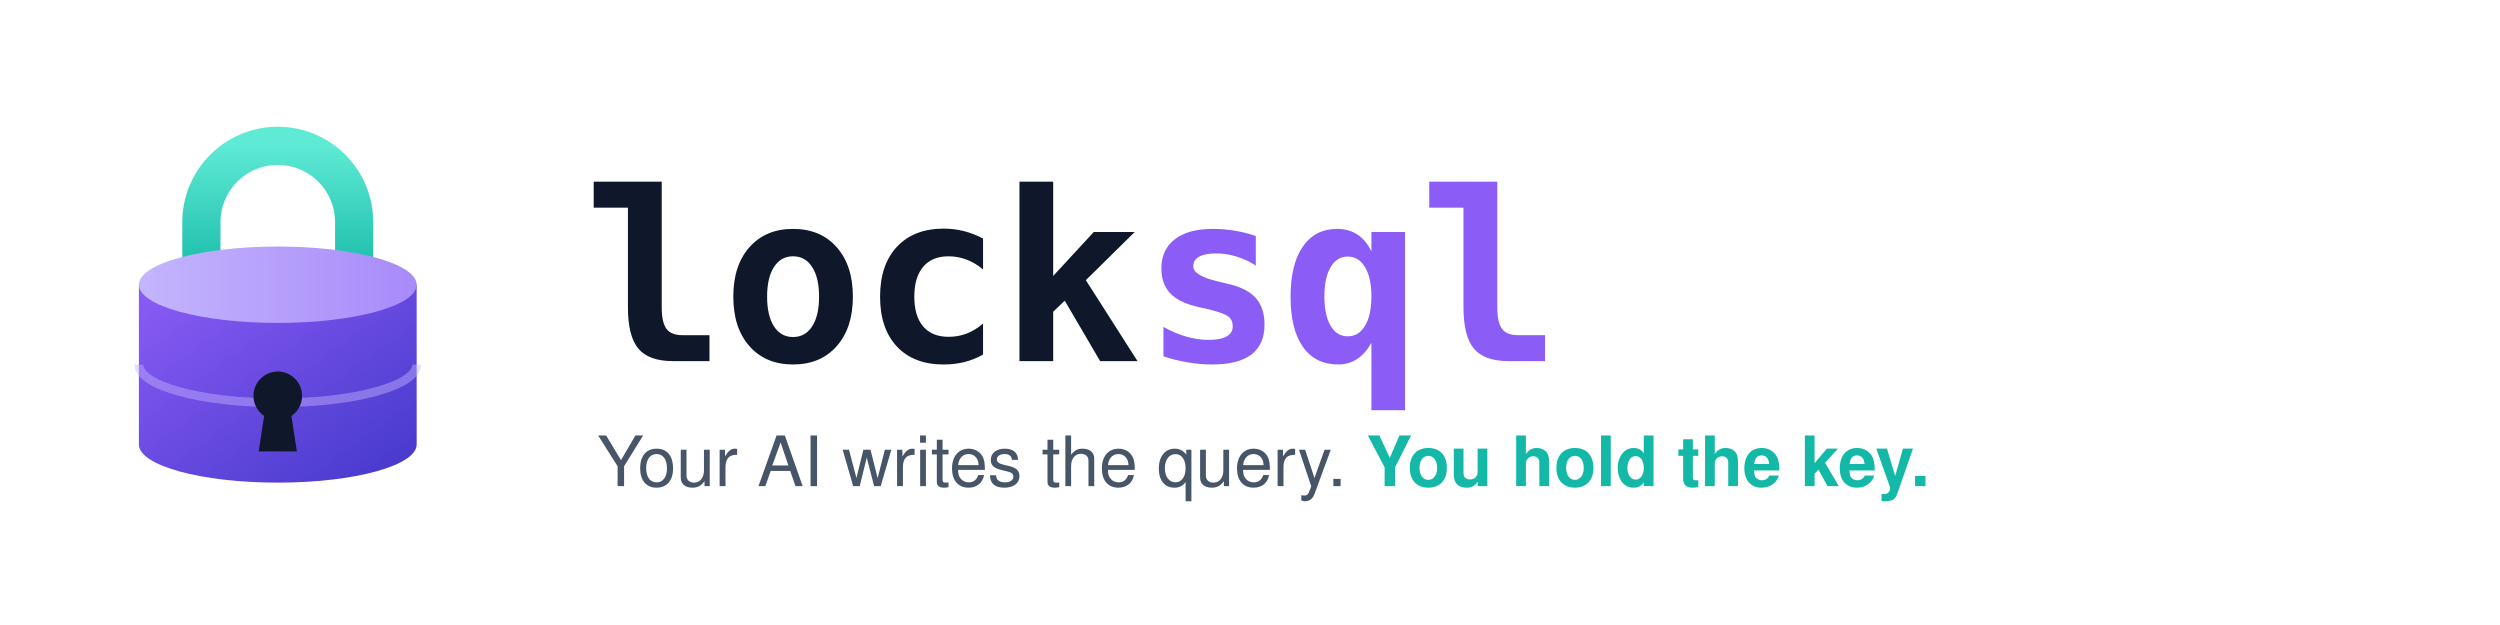
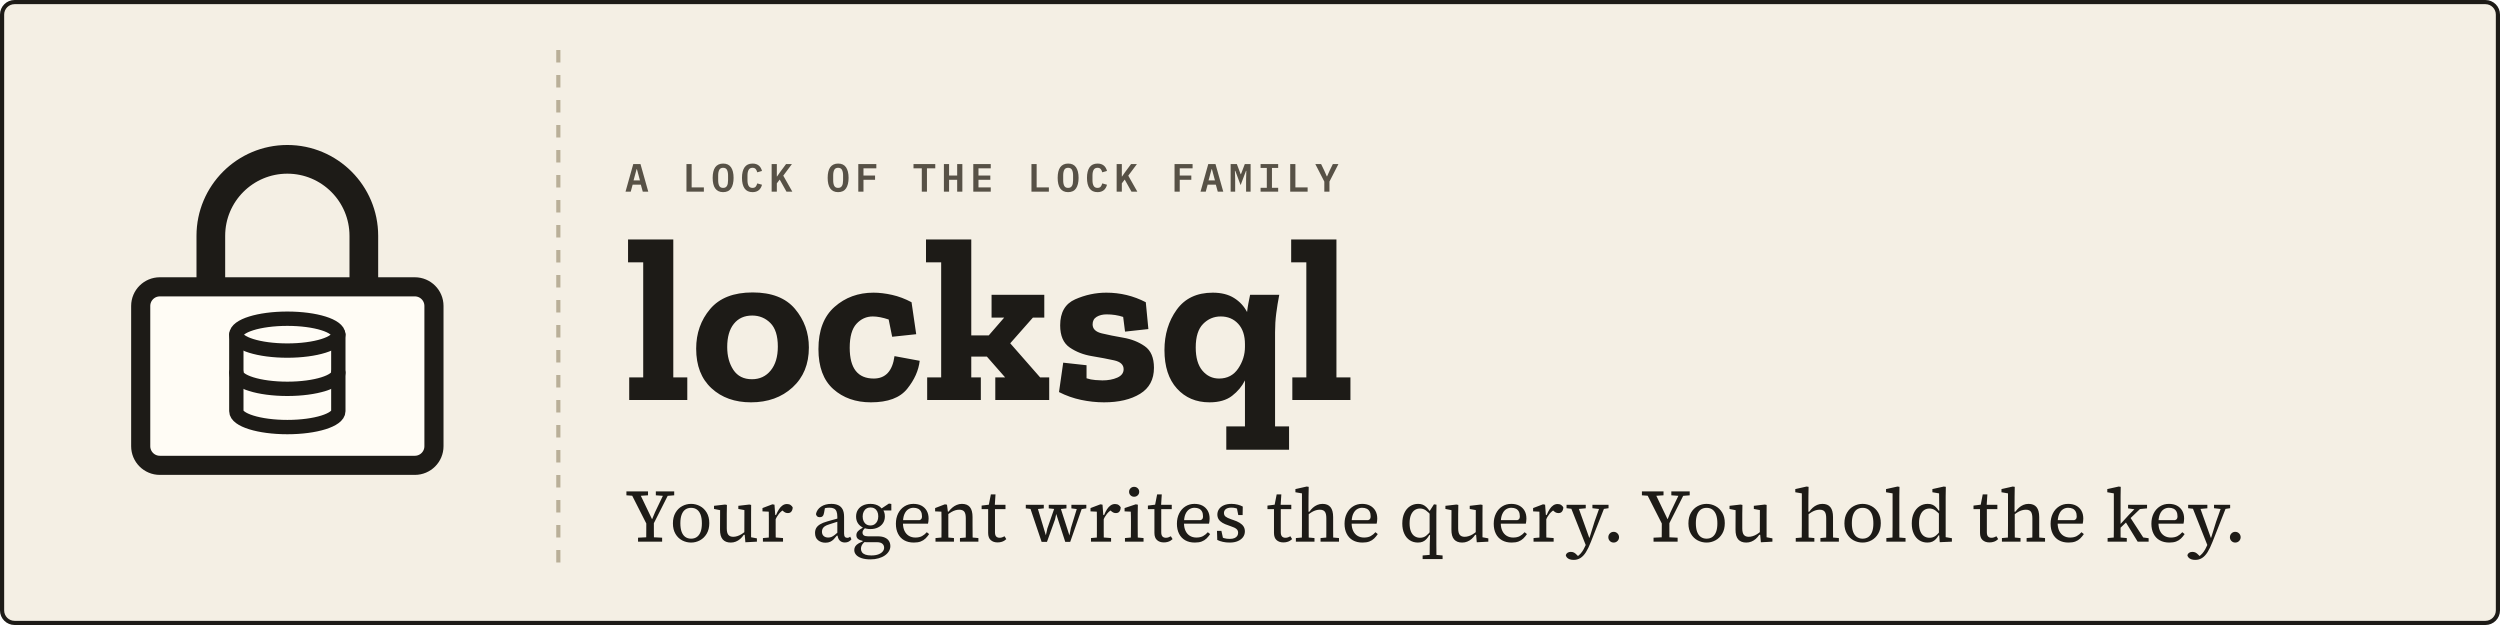
- <svg xmlns="http://www.w3.org/2000/svg" viewBox="0 0 720 180" width="720" height="180" role="img" aria-label="locksql — Your AI writes the query. You hold the key.">
-   <defs>
-     <linearGradient id="body" x1="0" y1="0" x2="1" y2="1">
-       <stop offset="0" stop-color="#8B5CF6" />
-       <stop offset="1" stop-color="#4338CA" />
-     </linearGradient>
-     <linearGradient id="top" x1="0" y1="0" x2="1" y2="0">
-       <stop offset="0" stop-color="#C4B5FD" />
-       <stop offset="1" stop-color="#A78BFA" />
-     </linearGradient>
-     <linearGradient id="shackle" x1="0" y1="0" x2="0" y2="1">
-       <stop offset="0" stop-color="#5EEAD4" />
-       <stop offset="1" stop-color="#14B8A6" />
-     </linearGradient>
-   </defs>
-   <g transform="translate(16 26)">
-     <path d="M42 56 V38 a22 22 0 0 1 44 0 V56" fill="none" stroke="url(#shackle)" stroke-width="11" stroke-linecap="round" />
-     <path d="M24 56 V102 a40 11 0 0 0 80 0 V56 Z" fill="url(#body)" />
-     <path d="M24 79 a40 11 0 0 0 80 0" fill="none" stroke="#C4B5FD" stroke-opacity=".45" stroke-width="2.5" />
-     <ellipse cx="64" cy="56" rx="40" ry="11" fill="url(#top)" />
-     <circle cx="64" cy="88" r="7" fill="#0F172A" />
-     <path d="M60.5 91 L58.5 104 H69.5 L67.5 91 Z" fill="#0F172A" />
+ <svg xmlns="http://www.w3.org/2000/svg" viewBox="0 0 1200 300" width="1200" height="300" role="img" aria-label="locksql: Your agent writes the query. You hold the key.">
+   <style>.lg .i{stroke:#1d1b17}.lg .f{fill:#1d1b17}.lg .p{fill:#fffcf5}.lg .d{stroke:#575146}</style>
+   <rect x="1" y="1" width="1198" height="298" rx="6" fill="#f4efe4" stroke="#1d1b17" stroke-width="2" />
+   <path d="M268 24 V276" stroke="#b9af98" stroke-width="2" stroke-dasharray="6 6" />
+   <g class="lg" transform="translate(40 52) scale(1.53)">
+     <path class="i" d="M40 58 V40 a24 24 0 0 1 48 0 V58" fill="none" stroke-width="9" stroke-linecap="round" />
+     <rect class="p i" x="18" y="56" width="92" height="56" rx="6" stroke-width="6" />
+     <g class="i" fill="none" stroke-width="4.5" stroke-linecap="round" stroke-linejoin="round">
+       <ellipse cx="64" cy="71" rx="16" ry="5" />
+       <path d="M48 71 V95 a16 5 0 0 0 32 0 V71" />
+       <path d="M48 83 a16 5 0 0 0 32 0" />
+     </g>
  </g>
-   <text x="168" y="104" font-family="ui-monospace, SFMono-Regular, Menlo, Consolas, 'DejaVu Sans Mono', monospace" font-size="68" font-weight="700" fill="#0F172A" letter-spacing="-1">lock<tspan fill="#8B5CF6">sql</tspan>
-   </text>
-   <text x="172" y="140" font-family="-apple-system, BlinkMacSystemFont, 'Segoe UI', Helvetica, Arial, sans-serif" font-size="20" fill="#475569">Your AI writes the query. <tspan fill="#14B8A6" font-weight="600">You hold the key.</tspan>
-   </text>
+   <path fill="#575146" d="M308.53 92 307.6 88.64H303.67L302.75 92H300.25L303.97 78.74H307.43L311.17 92ZM305.72 81.19H305.57L304.1 86.6H307.18ZM329.5 92V78.74H331.99V89.95H337.86V92ZM347.1 92.23Q345.81 92.23 344.86 91.76Q343.91 91.3 343.29 90.42Q342.67 89.55 342.38 88.28Q342.08 87 342.08 85.37Q342.08 83.75 342.38 82.47Q342.67 81.19 343.29 80.31Q343.91 79.44 344.86 78.98Q345.81 78.51 347.1 78.51Q349.68 78.51 350.9 80.31Q352.12 82.12 352.12 85.37Q352.12 88.62 350.9 90.42Q349.68 92.23 347.1 92.23ZM347.1 90.19Q347.76 90.19 348.22 89.94Q348.68 89.68 348.95 89.21Q349.23 88.73 349.35 88.04Q349.47 87.34 349.47 86.49V84.23Q349.47 82.52 348.95 81.53Q348.43 80.54 347.1 80.54Q345.77 80.54 345.25 81.53Q344.72 82.52 344.72 84.23V86.51Q344.72 88.22 345.25 89.21Q345.77 90.19 347.1 90.19ZM361.24 92.23Q358.64 92.23 357.39 90.44Q356.15 88.66 356.15 85.37Q356.15 82.1 357.39 80.31Q358.64 78.51 361.24 78.51Q362.23 78.51 362.98 78.78Q363.73 79.04 364.28 79.51Q364.83 79.97 365.19 80.63Q365.56 81.28 365.76 82.06L363.48 82.71Q363.35 82.25 363.18 81.85Q363.01 81.45 362.75 81.16Q362.5 80.87 362.12 80.7Q361.74 80.54 361.2 80.54Q359.91 80.54 359.35 81.53Q358.79 82.52 358.79 84.23V86.51Q358.79 88.22 359.35 89.21Q359.91 90.19 361.2 90.19Q361.74 90.19 362.12 90.03Q362.5 89.87 362.75 89.58Q363.01 89.28 363.18 88.88Q363.35 88.48 363.48 88.03L365.76 88.67Q365.56 89.45 365.19 90.11Q364.83 90.77 364.28 91.23Q363.73 91.7 362.98 91.96Q362.23 92.23 361.24 92.23ZM374.26 86.19 372.88 88.01V92H370.39V78.74H372.88V84.7H372.99L374.53 82.5L377.32 78.74H380.13L375.97 84.32L380.32 92H377.51ZM402.3 92.23Q401.01 92.23 400.06 91.76Q399.11 91.3 398.49 90.42Q397.87 89.55 397.58 88.28Q397.28 87 397.28 85.37Q397.28 83.75 397.58 82.47Q397.87 81.19 398.49 80.31Q399.11 79.44 400.06 78.98Q401.01 78.51 402.3 78.51Q404.88 78.51 406.1 80.31Q407.32 82.12 407.32 85.37Q407.32 88.62 406.1 90.42Q404.88 92.23 402.3 92.23ZM402.3 90.19Q402.97 90.19 403.42 89.94Q403.88 89.68 404.15 89.21Q404.43 88.73 404.55 88.04Q404.68 87.34 404.68 86.49V84.23Q404.68 82.52 404.15 81.53Q403.63 80.54 402.3 80.54Q400.97 80.54 400.45 81.53Q399.93 82.52 399.93 84.23V86.51Q399.93 88.22 400.45 89.21Q400.97 90.19 402.3 90.19ZM411.98 92V78.74H420.64V80.79H414.47V84.25H420.03V86.3H414.47V92ZM444.94 80.79V92H442.46V80.79H438.48V78.74H448.93V80.79ZM459.44 86.3H455.56V92H453.07V78.74H455.56V84.25H459.44V78.74H461.93V92H459.44ZM467.18 92V78.74H475.56V80.79H469.67V84.25H475.35V86.3H469.67V89.95H475.56V92ZM495.1 92V78.74H497.59V89.95H503.46V92ZM512.7 92.23Q511.41 92.23 510.46 91.76Q509.51 91.3 508.89 90.42Q508.27 89.55 507.98 88.28Q507.68 87 507.68 85.37Q507.68 83.75 507.98 82.47Q508.27 81.19 508.89 80.31Q509.51 79.44 510.46 78.98Q511.41 78.51 512.7 78.51Q515.28 78.51 516.5 80.31Q517.72 82.12 517.72 85.37Q517.72 88.62 516.5 90.42Q515.28 92.23 512.7 92.23ZM512.7 90.19Q513.37 90.19 513.82 89.94Q514.28 89.68 514.55 89.21Q514.83 88.73 514.95 88.04Q515.08 87.34 515.08 86.49V84.23Q515.08 82.52 514.55 81.53Q514.03 80.54 512.7 80.54Q511.37 80.54 510.85 81.53Q510.33 82.52 510.33 84.23V86.51Q510.33 88.22 510.85 89.21Q511.37 90.19 512.7 90.19ZM526.84 92.23Q524.24 92.23 522.99 90.44Q521.75 88.66 521.75 85.37Q521.75 82.1 522.99 80.31Q524.24 78.51 526.84 78.51Q527.83 78.51 528.58 78.78Q529.33 79.04 529.88 79.51Q530.43 79.97 530.79 80.63Q531.16 81.28 531.36 82.06L529.08 82.71Q528.95 82.25 528.78 81.85Q528.61 81.45 528.35 81.16Q528.1 80.87 527.72 80.7Q527.34 80.54 526.8 80.54Q525.51 80.54 524.95 81.53Q524.39 82.52 524.39 84.23V86.51Q524.39 88.22 524.95 89.21Q525.51 90.19 526.8 90.19Q527.34 90.19 527.72 90.03Q528.1 89.87 528.35 89.58Q528.61 89.28 528.78 88.88Q528.95 88.48 529.08 88.03L531.36 88.67Q531.16 89.45 530.79 90.11Q530.43 90.77 529.88 91.23Q529.33 91.7 528.58 91.96Q527.83 92.23 526.84 92.23ZM539.86 86.19 538.48 88.01V92H535.99V78.74H538.48V84.7H538.59L540.13 82.5L542.92 78.74H545.73L541.57 84.32L545.92 92H543.11ZM563.78 92V78.74H572.44V80.79H566.27V84.25H571.83V86.3H566.27V92ZM584.53 92 583.6 88.64H579.67L578.76 92H576.25L579.97 78.74H583.43L587.17 92ZM581.72 81.19H581.57L580.1 86.6H583.18ZM598.12 85.86 598.24 82.03H598.07L595.5 88.85L592.94 82.03H592.76L592.88 85.86V92H590.71V78.74H593.68L595.52 83.62H595.65L597.51 78.74H600.29V92H598.12ZM605.08 92V90.14H608.07V80.6H605.08V78.74H613.52V80.6H610.54V90.14H613.52V92ZM619.3 92V78.74H621.79V89.95H627.66V92ZM635.67 92V87.16L631.35 78.74H634.13L635.67 81.93L636.86 84.65H637L638.21 81.93L639.77 78.74H642.45L638.14 87.16V92Z" />
+   <path fill="#1d1b17" d="M329.9 192H302.02V181.14H308.74V125.92H301.46V114.94H323.18V181.14H329.9ZM388.26 166.8Q388.26 178.78 380.42 185.95Q372.58 193.12 360.48 193.12Q348.83 193.12 341.5 186.34Q334.16 179.57 334.16 167.36Q334.16 156.27 340.88 148.32Q347.6 140.37 361.26 140.37Q374.93 140.37 381.59 148.26Q388.26 156.16 388.26 166.8ZM373.36 166.35Q373.36 158.62 369.78 155.04Q366.19 151.46 361.04 151.46Q355.44 151.46 352.25 155.43Q349.06 159.41 349.06 166.58Q349.06 173.07 352.02 177.55Q354.99 182.03 360.93 182.03Q366.53 182.03 369.94 177.83Q373.36 173.63 373.36 166.35ZM441.46 173.18Q440.67 180.13 435.46 186.62Q430.26 193.12 418.05 193.12Q407.07 193.12 399.96 186.74Q392.85 180.35 392.85 167.58Q392.85 154.14 400.58 147.31Q408.3 140.48 419.28 140.48Q423.42 140.48 428.18 141.54Q432.94 142.61 437.54 145.07L439.78 160.42L428.24 161.65L426.56 153.36Q422.19 151.9 418.94 151.9Q414.35 151.9 411.1 155.43Q407.86 158.96 407.86 166.91Q407.86 181.7 419.39 181.7Q427.9 181.7 429.36 170.94ZM503.62 192H477.74V181.14H482.45L473.71 171.17H466.21V181.14H470.8V192H445.04V181.14H451.76V125.92H444.48V114.94H466.21V160.98H474.61L482 152.46H475.95V141.49H501.26V152.46H495.78L484.91 164.78L499.25 181.14H503.62ZM553.9 176.54Q553.9 184.94 547.24 189.03Q540.58 193.12 529.94 193.12Q524.45 193.12 518.9 191.94Q513.36 190.77 508.32 188.19L510.34 174.08L521.54 175.31V181.58Q523.55 182.26 525.79 182.42Q528.03 182.59 529.15 182.59Q533.3 182.59 536.32 181.25Q539.34 179.9 539.34 177.22Q539.34 173.97 534.75 172.96Q530.16 171.95 524.11 170.94Q518.06 169.94 513.47 166.8Q508.88 163.66 508.88 156.16Q508.88 146.86 516.1 143.67Q523.33 140.48 531.06 140.48Q541.14 140.48 549.98 145.07L551.22 157.95L540.02 159.18L539.12 152.13Q535.42 150.9 531.17 150.9Q528.37 150.9 526.41 152.07Q524.45 153.25 524.45 155.71Q524.45 158.96 528.87 160.02Q533.3 161.09 539.18 162.1Q545.06 163.1 549.48 166.18Q553.9 169.26 553.9 176.54ZM618.75 215.86H588.62V204.66H597.58V182.59Q595.46 186.85 591.42 189.98Q587.39 193.12 580.56 193.12Q570.93 193.12 564.94 186.51Q558.94 179.9 558.94 168.03Q558.94 156.83 564.82 148.66Q570.7 140.48 582.13 140.48Q588.29 140.48 592.38 143.06Q596.46 145.63 598.59 149.78Q598.82 147.76 599.21 145.69Q599.6 143.62 600.05 141.49H614.05Q613.15 146.08 612.59 150.45Q612.03 154.82 612.03 159.41V204.66H618.75ZM597.58 166.46V165.23Q597.58 158.96 594.34 155.43Q591.09 151.9 585.94 151.9Q581.01 151.9 577.48 155.49Q573.95 159.07 573.95 166.8Q573.95 174.08 577.14 177.89Q580.34 181.7 585.15 181.7Q591.09 181.7 594.34 176.88Q597.58 172.06 597.58 166.46ZM648.21 192H620.32V181.14H627.04V125.92H619.76V114.94H641.49V181.14H648.21Z" />
+   <path fill="#1d1b17" d="M306.26 260V258.09L311.45 257.84H312.6L317.82 258.09V260ZM310.15 260Q310.19 258.7 310.19 257.41Q310.19 256.11 310.21 254.78Q310.22 253.45 310.22 252.04Q310.22 250.64 310.22 249.16H313.86Q313.86 250.64 313.86 252.03Q313.86 253.41 313.86 254.76Q313.86 256.11 313.88 257.41Q313.9 258.7 313.9 260ZM310.76 252.33 302.41 235.88H306.59L313.21 249.7H312.82L314.4 245.89L319.19 235.88H321.56L313.25 252.33ZM300.68 237.75V235.88H311.05V237.75L306.55 238.04H304.72ZM314.8 237.75V235.88H323.62V237.75L320.02 238.04H318.79ZM331.72 260.43Q329.45 260.43 327.45 259.39Q325.45 258.34 324.23 256.27Q323 254.2 323 251.22Q323 248.23 324.23 246.12Q325.45 244.02 327.45 242.94Q329.45 241.86 331.72 241.86Q333.98 241.86 335.98 242.92Q337.98 243.98 339.22 246.05Q340.46 248.12 340.46 251.11Q340.46 254.1 339.22 256.18Q337.98 258.27 335.98 259.35Q333.98 260.43 331.72 260.43ZM331.72 258.56Q333.37 258.56 334.52 257.73Q335.68 256.9 336.29 255.28Q336.9 253.66 336.9 251.22Q336.9 248.73 336.29 247.08Q335.68 245.42 334.52 244.59Q333.37 243.76 331.72 243.76Q330.1 243.76 328.94 244.59Q327.79 245.42 327.18 247.06Q326.57 248.7 326.57 251.14Q326.57 253.63 327.18 255.27Q327.79 256.9 328.94 257.73Q330.1 258.56 331.72 258.56ZM350.76 260.43Q348.24 260.43 346.91 258.92Q345.58 257.41 345.61 254.17L345.65 243.87L346.76 245.1L342.73 244.3V242.79L348.02 242.18L348.92 242.36L348.85 246.72V253.59Q348.85 255.79 349.61 256.72Q350.36 257.66 351.95 257.66Q352.88 257.66 353.87 257.35Q354.86 257.05 355.84 256.45Q356.81 255.86 357.74 255.07L358.03 256.69H357.02Q356.27 257.84 355.3 258.69Q354.32 259.53 353.19 259.98Q352.06 260.43 350.76 260.43ZM357.78 260.29 357.42 256.22 357.28 256.18 357.31 244.84 354.4 244.3V242.79L359.65 242.18L360.55 242.36L360.52 246.72V257.88L363.32 258.42V260ZM366.2 260V258.27L370.27 257.91H371.28L375.85 258.27V260ZM369.01 260Q369.01 258.92 369.03 257.59Q369.05 256.26 369.05 254.85Q369.05 253.45 369.05 252.26V250.39Q369.05 249.45 369.05 248.66Q369.05 247.87 369.03 247.13Q369.01 246.39 369.01 245.6L365.99 245.46V243.87L370.74 242.07L371.75 242.25L372.11 247.15L372.32 247.18V252.26Q372.32 253.45 372.32 254.85Q372.32 256.26 372.34 257.59Q372.36 258.92 372.36 260ZM372 249.88 371.71 247.22H372.5Q373.15 245.6 373.93 244.41Q374.7 243.22 375.65 242.58Q376.61 241.93 377.76 241.93Q378.84 241.93 379.54 242.45Q380.24 242.97 380.5 243.58Q380.46 244.7 379.9 245.49Q379.34 246.28 378.16 246.28Q377.4 246.28 376.84 245.98Q376.28 245.67 375.82 245.24L374.99 244.45L376.86 244.3Q375.06 245.17 373.89 246.63Q372.72 248.08 372 249.88ZM396.19 260.5Q394.14 260.5 392.68 259.32Q391.22 258.13 391.22 255.82Q391.22 254.49 391.78 253.48Q392.34 252.48 393.62 251.68Q394.9 250.89 397.09 250.28Q398.14 249.96 399.16 249.69Q400.19 249.42 401.21 249.13Q402.24 248.84 403.25 248.55V250.03Q401.95 250.42 400.66 250.84Q399.36 251.25 398.06 251.68Q396.59 252.12 395.83 252.67Q395.08 253.23 394.81 253.86Q394.54 254.49 394.54 255.21Q394.54 256.54 395.36 257.28Q396.19 258.02 397.56 258.02Q398.46 258.02 399.18 257.7Q399.9 257.37 400.73 256.71Q401.56 256.04 402.67 255.07L402.92 257.12H401.66Q400.94 258.06 400.21 258.83Q399.47 259.6 398.51 260.05Q397.56 260.5 396.19 260.5ZM405.52 260.4Q403.97 260.4 403.01 259.39Q402.06 258.38 401.99 256.4L401.92 256.33V248.08Q401.92 246.43 401.52 245.46Q401.12 244.48 400.28 244.09Q399.43 243.69 398.14 243.69Q397.24 243.69 396.41 243.84Q395.58 243.98 394.68 244.38L396.12 242.94L395.54 246.18Q395.36 247.26 394.86 247.76Q394.36 248.26 393.53 248.26Q392.66 248.26 392.21 247.81Q391.76 247.36 391.66 246.75Q392.12 244.52 394.1 243.19Q396.08 241.86 399.07 241.86Q400.94 241.86 402.31 242.47Q403.68 243.08 404.42 244.43Q405.16 245.78 405.16 248.08V256.08Q405.16 257.19 405.55 257.68Q405.95 258.16 406.67 258.16Q407.14 258.16 407.48 258Q407.82 257.84 408.11 257.62L408.68 258.88Q408.14 259.57 407.37 259.98Q406.6 260.4 405.52 260.4ZM417.83 268.5Q415.31 268.5 413.58 267.92Q411.85 267.34 410.95 266.34Q410.05 265.33 410.05 264.03Q410.05 263.02 410.56 262.23Q411.06 261.44 412.18 260.79Q413.29 260.14 415.09 259.6L415.34 259.86Q414.66 260.36 414.19 260.94Q413.72 261.51 413.49 262.12Q413.26 262.74 413.26 263.46Q413.26 264.39 413.78 265.11Q414.3 265.83 415.4 266.23Q416.5 266.62 418.22 266.62Q420.24 266.62 421.61 266.1Q422.98 265.58 423.68 264.73Q424.38 263.89 424.38 262.92Q424.38 261.73 423.53 260.99Q422.69 260.25 420.85 260.25H416.21Q415.67 260.25 415.11 260.23Q414.55 260.22 414.05 260.18V259.6Q412.72 259.35 411.89 258.72Q411.06 258.09 411.06 256.87Q411.06 255.79 411.83 254.96Q412.61 254.13 414.08 253.34V252.55L415.92 252.84Q414.95 253.66 414.48 254.28Q414.01 254.89 414.01 255.61Q414.01 256.51 414.64 256.98Q415.27 257.44 416.71 257.44H421.39Q423.37 257.44 424.7 258.04Q426.04 258.63 426.7 259.69Q427.37 260.76 427.37 262.16Q427.37 263.42 426.68 264.57Q426 265.72 424.74 266.61Q423.48 267.49 421.72 267.99Q419.95 268.5 417.83 268.5ZM417.83 253.95Q415.81 253.95 414.25 253.23Q412.68 252.51 411.8 251.16Q410.92 249.81 410.92 247.94Q410.92 246.07 411.8 244.7Q412.68 243.33 414.25 242.59Q415.81 241.86 417.83 241.86Q419.16 241.86 420.24 242.18Q421.32 242.5 422.11 243.06Q422.9 243.62 423.37 244.38L423.62 244.41Q424.16 245.1 424.45 245.92Q424.74 246.75 424.74 247.87Q424.74 249.7 423.86 251.07Q422.98 252.44 421.41 253.2Q419.84 253.95 417.83 253.95ZM417.79 252.22Q418.94 252.22 419.79 251.67Q420.64 251.11 421.1 250.14Q421.57 249.16 421.57 247.83Q421.57 246.54 421.12 245.58Q420.67 244.63 419.83 244.11Q418.98 243.58 417.86 243.58Q416.71 243.58 415.87 244.12Q415.02 244.66 414.55 245.64Q414.08 246.61 414.08 247.9Q414.08 249.2 414.53 250.17Q414.98 251.14 415.81 251.68Q416.64 252.22 417.79 252.22ZM422.36 245.02V243.98H423.26L426.68 241.71L427.84 241.89V245.02ZM438.64 260.43Q435.94 260.43 434.01 259.33Q432.08 258.24 431.06 256.2Q430.03 254.17 430.03 251.4Q430.03 248.59 431.11 246.45Q432.19 244.3 434.1 243.08Q436.01 241.86 438.46 241.86Q440.65 241.86 442.27 242.7Q443.89 243.55 444.81 245.13Q445.73 246.72 445.73 248.91Q445.73 249.6 445.64 250.26Q445.55 250.93 445.44 251.36H431.94V249.67H441.37Q442.13 249.42 442.34 248.95Q442.56 248.48 442.56 247.87Q442.56 246.46 442.07 245.55Q441.59 244.63 440.67 244.18Q439.75 243.73 438.46 243.73Q437.09 243.73 435.94 244.48Q434.78 245.24 434.1 246.84Q433.42 248.44 433.42 251.04Q433.42 253.23 434.15 254.8Q434.89 256.36 436.24 257.19Q437.59 258.02 439.39 258.02Q441.3 258.02 442.58 257.32Q443.86 256.62 444.86 255.46L445.98 256.36Q445.19 257.55 444.22 258.49Q443.24 259.42 441.91 259.93Q440.58 260.43 438.64 260.43ZM449.04 260V258.27L453.11 257.91H454.08L457.9 258.27V260ZM451.88 260Q451.88 258.92 451.9 257.59Q451.92 256.26 451.92 254.85Q451.92 253.45 451.92 252.26V250.39Q451.92 249.45 451.92 248.66Q451.92 247.87 451.9 247.13Q451.88 246.39 451.88 245.6L448.86 245.46V243.87L453.54 242.07L454.55 242.25L455.05 246.14H455.2V252.26Q455.2 253.45 455.2 254.85Q455.2 256.26 455.21 257.59Q455.23 258.92 455.23 260ZM460.78 260V258.27L464.77 257.91H465.74L469.63 258.27V260ZM463.55 260Q463.55 258.92 463.57 257.59Q463.58 256.26 463.58 254.87Q463.58 253.48 463.58 252.26V248.77Q463.58 246.5 462.85 245.58Q462.11 244.66 460.45 244.66Q459.52 244.66 458.58 244.93Q457.64 245.2 456.69 245.76Q455.74 246.32 454.73 247.11L454.48 245.56H455.34Q456.1 244.52 457.07 243.69Q458.04 242.86 459.23 242.36Q460.42 241.86 461.71 241.86Q464.3 241.86 465.56 243.42Q466.82 244.99 466.82 248.19V252.26Q466.82 253.48 466.84 254.87Q466.86 256.26 466.86 257.59Q466.86 258.92 466.9 260ZM476 244.38V242.29H482.63V244.38ZM478.81 260.36Q476.8 260.36 475.55 259.24Q474.31 258.13 474.31 255.79Q474.31 255.14 474.31 254.51Q474.31 253.88 474.31 253.05V244.38H471.18V242.68L475.79 242.11L474.46 243.22L475.61 237.32H477.84L477.44 243.51L477.59 243.87V255.46Q477.59 256.9 478.18 257.52Q478.78 258.13 479.82 258.13Q480.5 258.13 481.08 257.91Q481.66 257.7 482.2 257.41L483.02 258.78Q482.63 259.17 482.02 259.55Q481.4 259.93 480.59 260.14Q479.78 260.36 478.81 260.36ZM499.98 260.11 493.97 242.29H497.6L502.14 257.37H501.92L502.72 253.7L506.68 242.29H508.58L513.44 257.37H513.26L514.02 253.52L517.48 242.29H519.92L513.7 260.11H511.32L506.86 246.32H507.07L506.42 249.31L502.54 260.11ZM492.38 244.02V242.29H501.02V244.02L497.06 244.45H495.95ZM503.4 244.02V242.29H511.9V244.02L508.62 244.38H506.86ZM514.27 244.02V242.29H521.44V244.02L518.66 244.45H517.58ZM523.67 260V258.27L527.74 257.91H528.74L533.32 258.27V260ZM526.48 260Q526.48 258.92 526.49 257.59Q526.51 256.26 526.51 254.85Q526.51 253.45 526.51 252.26V250.39Q526.51 249.45 526.51 248.66Q526.51 247.87 526.49 247.13Q526.48 246.39 526.48 245.6L523.45 245.46V243.87L528.2 242.07L529.21 242.25L529.57 247.15L529.79 247.18V252.26Q529.79 253.45 529.79 254.85Q529.79 256.26 529.81 257.59Q529.82 258.92 529.82 260ZM529.46 249.88 529.18 247.22H529.97Q530.62 245.6 531.39 244.41Q532.16 243.22 533.12 242.58Q534.07 241.93 535.22 241.93Q536.3 241.93 537.01 242.45Q537.71 242.97 537.96 243.58Q537.92 244.7 537.37 245.49Q536.81 246.28 535.62 246.28Q534.86 246.28 534.31 245.98Q533.75 245.67 533.28 245.24L532.45 244.45L534.32 244.3Q532.52 245.17 531.35 246.63Q530.18 248.08 529.46 249.88ZM539.98 260V258.27L544.01 257.91H545.02L548.9 258.27V260ZM542.78 260Q542.82 258.92 542.82 257.59Q542.82 256.26 542.84 254.85Q542.86 253.45 542.86 252.26V250.39Q542.86 249.02 542.84 247.9Q542.82 246.79 542.78 245.6L539.8 245.46V243.87L545.16 242.07L546.17 242.25L546.1 246.64V252.26Q546.1 253.45 546.11 254.85Q546.13 256.26 546.13 257.59Q546.13 258.92 546.17 260ZM544.37 238.44Q543.36 238.44 542.66 237.75Q541.96 237.07 541.96 236.06Q541.96 235.05 542.66 234.37Q543.36 233.68 544.37 233.68Q545.41 233.68 546.11 234.37Q546.82 235.05 546.82 236.06Q546.82 237.07 546.11 237.75Q545.41 238.44 544.37 238.44ZM555.82 244.38V242.29H562.44V244.38ZM558.62 260.36Q556.61 260.36 555.37 259.24Q554.12 258.13 554.12 255.79Q554.12 255.14 554.12 254.51Q554.12 253.88 554.12 253.05V244.38H550.99V242.68L555.6 242.11L554.27 243.22L555.42 237.32H557.65L557.26 243.51L557.4 243.87V255.46Q557.4 256.9 557.99 257.52Q558.59 258.13 559.63 258.13Q560.32 258.13 560.89 257.91Q561.47 257.7 562.01 257.41L562.84 258.78Q562.44 259.17 561.83 259.55Q561.22 259.93 560.41 260.14Q559.6 260.36 558.62 260.36ZM573.53 260.43Q570.83 260.43 568.9 259.33Q566.98 258.24 565.95 256.2Q564.92 254.17 564.92 251.4Q564.92 248.59 566 246.45Q567.08 244.3 568.99 243.08Q570.9 241.86 573.35 241.86Q575.54 241.86 577.16 242.7Q578.78 243.55 579.7 245.13Q580.62 246.72 580.62 248.91Q580.62 249.6 580.53 250.26Q580.44 250.93 580.33 251.36H566.83V249.67H576.26Q577.02 249.42 577.24 248.95Q577.45 248.48 577.45 247.87Q577.45 246.46 576.97 245.55Q576.48 244.63 575.56 244.18Q574.64 243.73 573.35 243.73Q571.98 243.73 570.83 244.48Q569.68 245.24 568.99 246.84Q568.31 248.44 568.31 251.04Q568.31 253.23 569.05 254.8Q569.78 256.36 571.13 257.19Q572.48 258.02 574.28 258.02Q576.19 258.02 577.47 257.32Q578.75 256.62 579.76 255.46L580.87 256.36Q580.08 257.55 579.11 258.49Q578.14 259.42 576.8 259.93Q575.47 260.43 573.53 260.43ZM590.23 260.43Q588.43 260.43 586.96 260.09Q585.48 259.75 584.29 259.17L584.15 254.82H586.27L587.24 259.21H585.52V257.41Q586.38 257.98 587.6 258.33Q588.83 258.67 590.27 258.67Q591.71 258.67 592.59 258.27Q593.47 257.88 593.89 257.21Q594.3 256.54 594.3 255.75Q594.3 254.56 593.47 253.88Q592.64 253.2 590.84 252.62L589.66 252.19Q587.96 251.65 586.78 250.95Q585.59 250.24 584.96 249.27Q584.33 248.3 584.33 246.97Q584.33 245.53 585.14 244.36Q585.95 243.19 587.48 242.52Q589.01 241.86 591.1 241.86Q592.68 241.86 594.08 242.22Q595.49 242.58 596.53 243.15L596.46 247.22H594.37L593.58 243.3H595.06V244.77Q594.19 244.2 593.2 243.93Q592.21 243.66 591.1 243.66Q589.26 243.66 588.38 244.38Q587.5 245.1 587.5 246.21Q587.5 247.33 588.27 247.96Q589.04 248.59 590.92 249.24L591.85 249.56Q593.76 250.17 595.04 250.96Q596.32 251.76 596.93 252.75Q597.54 253.74 597.54 255.07Q597.54 256.58 596.68 257.79Q595.81 258.99 594.19 259.71Q592.57 260.43 590.23 260.43ZM613.2 244.38V242.29H619.82V244.38ZM616.01 260.36Q613.99 260.36 612.75 259.24Q611.51 258.13 611.51 255.79Q611.51 255.14 611.51 254.51Q611.51 253.88 611.51 253.05V244.38H608.38V242.68L612.98 242.11L611.65 243.22L612.8 237.32H615.04L614.64 243.51L614.78 243.87V255.46Q614.78 256.9 615.38 257.52Q615.97 258.13 617.02 258.13Q617.7 258.13 618.28 257.91Q618.85 257.7 619.39 257.41L620.22 258.78Q619.82 259.17 619.21 259.55Q618.6 259.93 617.79 260.14Q616.98 260.36 616.01 260.36ZM622.02 260V258.27L626.09 257.91H627.06L630.95 258.27V260ZM624.86 260Q624.9 258.92 624.9 257.59Q624.9 256.26 624.92 254.85Q624.94 253.45 624.94 252.26V236.82L621.8 236.28V234.76L627.2 233.54L628.18 233.68L628.1 238.26L628.07 246.03L628.18 246.28V252.26Q628.18 253.45 628.18 254.85Q628.18 256.26 628.19 257.59Q628.21 258.92 628.21 260ZM633.86 260V258.27L637.82 257.91H638.83L642.72 258.27V260ZM636.6 260Q636.6 258.92 636.62 257.59Q636.64 256.26 636.64 254.87Q636.64 253.48 636.64 252.26V248.77Q636.64 246.5 635.9 245.58Q635.16 244.66 633.5 244.66Q632.57 244.66 631.63 244.93Q630.7 245.2 629.74 245.76Q628.79 246.32 627.78 247.15L627.46 245.6H628.54Q629.22 244.56 630.17 243.71Q631.13 242.86 632.3 242.36Q633.47 241.86 634.8 241.86Q637.36 241.86 638.63 243.42Q639.91 244.99 639.91 248.19V252.26Q639.91 253.48 639.91 254.87Q639.91 256.26 639.93 257.59Q639.95 258.92 639.95 260ZM653.99 260.43Q651.29 260.43 649.36 259.33Q647.44 258.24 646.41 256.2Q645.38 254.17 645.38 251.4Q645.38 248.59 646.46 246.45Q647.54 244.3 649.45 243.08Q651.36 241.86 653.81 241.86Q656 241.86 657.62 242.7Q659.24 243.55 660.16 245.13Q661.08 246.72 661.08 248.91Q661.08 249.6 660.99 250.26Q660.9 250.93 660.79 251.36H647.29V249.67H656.72Q657.48 249.42 657.7 248.95Q657.91 248.48 657.91 247.87Q657.91 246.46 657.43 245.55Q656.94 244.63 656.02 244.18Q655.1 243.73 653.81 243.73Q652.44 243.73 651.29 244.48Q650.14 245.24 649.45 246.84Q648.77 248.44 648.77 251.04Q648.77 253.23 649.51 254.8Q650.24 256.36 651.59 257.19Q652.94 258.02 654.74 258.02Q656.65 258.02 657.93 257.32Q659.21 256.62 660.22 255.46L661.33 256.36Q660.54 257.55 659.57 258.49Q658.6 259.42 657.26 259.93Q655.93 260.43 653.99 260.43ZM682.86 268.35V266.62L687.32 266.26H688.33L692.44 266.62V268.35ZM680.59 260.43Q678.4 260.43 676.7 259.33Q675.01 258.24 674.06 256.18Q673.1 254.13 673.1 251.29Q673.1 248.34 674.09 246.23Q675.08 244.12 676.81 242.99Q678.54 241.86 680.7 241.86Q681.96 241.86 682.91 242.25Q683.87 242.65 684.64 243.39Q685.42 244.12 686.14 245.17H687.29L687.11 247.54Q685.6 245.78 684.34 244.93Q683.08 244.09 681.6 244.09Q680.2 244.09 679.06 244.84Q677.93 245.6 677.26 247.17Q676.6 248.73 676.6 251.18Q676.6 253.56 677.24 255.1Q677.89 256.65 679.03 257.39Q680.16 258.13 681.6 258.13Q683.26 258.13 684.48 257.21Q685.7 256.29 687.07 254.49L687.22 256.83H686.06Q685.42 257.95 684.68 258.76Q683.94 259.57 682.95 260Q681.96 260.43 680.59 260.43ZM686.21 268.35Q686.24 267.2 686.24 266.01Q686.24 264.82 686.26 263.64Q686.28 262.45 686.28 261.3L686.42 256.9L686.21 256.65V245.2L686.32 245.17L688.3 242.07L689.52 242.25L689.45 246.61V261.3Q689.45 262.45 689.47 263.64Q689.48 264.82 689.48 266.01Q689.48 267.2 689.52 268.35ZM701.83 260.43Q699.31 260.43 697.98 258.92Q696.65 257.41 696.68 254.17L696.72 243.87L697.84 245.1L693.8 244.3V242.79L699.1 242.18L700 242.36L699.92 246.72V253.59Q699.92 255.79 700.68 256.72Q701.44 257.66 703.02 257.66Q703.96 257.66 704.95 257.35Q705.94 257.05 706.91 256.45Q707.88 255.86 708.82 255.07L709.1 256.69H708.1Q707.34 257.84 706.37 258.69Q705.4 259.53 704.26 259.98Q703.13 260.43 701.83 260.43ZM708.85 260.29 708.49 256.22 708.35 256.18 708.38 244.84 705.47 244.3V242.79L710.72 242.18L711.62 242.36L711.59 246.72V257.88L714.4 258.42V260ZM725.59 260.43Q722.89 260.43 720.97 259.33Q719.04 258.24 718.01 256.2Q716.99 254.17 716.99 251.4Q716.99 248.59 718.07 246.45Q719.15 244.3 721.06 243.08Q722.96 241.86 725.41 241.86Q727.61 241.86 729.23 242.7Q730.85 243.55 731.77 245.13Q732.68 246.72 732.68 248.91Q732.68 249.6 732.59 250.26Q732.5 250.93 732.4 251.36H718.9V249.67H728.33Q729.08 249.42 729.3 248.95Q729.52 248.48 729.52 247.87Q729.52 246.46 729.03 245.55Q728.54 244.63 727.63 244.18Q726.71 243.73 725.41 243.73Q724.04 243.73 722.89 244.48Q721.74 245.24 721.06 246.84Q720.37 248.44 720.37 251.04Q720.37 253.23 721.11 254.8Q721.85 256.36 723.2 257.19Q724.55 258.02 726.35 258.02Q728.26 258.02 729.53 257.32Q730.81 256.62 731.82 255.46L732.94 256.36Q732.14 257.55 731.17 258.49Q730.2 259.42 728.87 259.93Q727.54 260.43 725.59 260.43ZM736.1 260V258.27L740.17 257.91H741.18L745.75 258.27V260ZM738.91 260Q738.91 258.92 738.93 257.59Q738.95 256.26 738.95 254.85Q738.95 253.45 738.95 252.26V250.39Q738.95 249.45 738.95 248.66Q738.95 247.87 738.93 247.13Q738.91 246.39 738.91 245.6L735.89 245.46V243.87L740.64 242.07L741.65 242.25L742.01 247.15L742.22 247.18V252.26Q742.22 253.45 742.22 254.85Q742.22 256.26 742.24 257.59Q742.26 258.92 742.26 260ZM741.9 249.88 741.61 247.22H742.4Q743.05 245.6 743.83 244.41Q744.6 243.22 745.55 242.58Q746.51 241.93 747.66 241.93Q748.74 241.93 749.44 242.45Q750.14 242.97 750.4 243.58Q750.36 244.7 749.8 245.49Q749.24 246.28 748.06 246.28Q747.3 246.28 746.74 245.98Q746.18 245.67 745.72 245.24L744.89 244.45L746.76 244.3Q744.96 245.17 743.79 246.63Q742.62 248.08 741.9 249.88ZM755.33 268.75Q754.21 268.75 753.4 268.44Q752.59 268.14 752.12 267.6Q751.66 267.06 751.58 266.48Q751.76 265.76 752.41 265.33Q753.06 264.9 753.96 264.9Q754.86 264.9 755.51 265.24Q756.16 265.58 756.84 266.3L757.85 267.31L756.77 267.63L756.95 267.24Q757.96 266.55 758.75 265.65Q759.54 264.75 760.17 263.6Q760.8 262.45 761.38 261.12L761.95 259.68L762.53 259.53L765.41 250.28L768.25 242.29H770.66L763.61 260.14Q762.46 263.13 761.25 265.04Q760.04 266.95 758.6 267.85Q757.16 268.75 755.33 268.75ZM761.45 262.38 753.49 242.29H757.16L762.82 258.09L763.61 258.45ZM751.94 243.94V242.29H761.16V243.98L756.8 244.38H755.65ZM764.36 243.94V242.29H772.1V243.94L769.19 244.38H768.11ZM774.55 260.43Q773.47 260.43 772.73 259.68Q772 258.92 772 257.88Q772 256.8 772.73 256.04Q773.47 255.28 774.55 255.28Q775.63 255.28 776.39 256.04Q777.14 256.8 777.14 257.88Q777.14 258.92 776.39 259.68Q775.63 260.43 774.55 260.43ZM793.7 260V258.09L798.89 257.84H800.04L805.26 258.09V260ZM797.59 260Q797.63 258.7 797.63 257.41Q797.63 256.11 797.65 254.78Q797.66 253.45 797.66 252.04Q797.66 250.64 797.66 249.16H801.3Q801.3 250.64 801.3 252.03Q801.3 253.41 801.3 254.76Q801.3 256.11 801.32 257.41Q801.34 258.7 801.34 260ZM798.2 252.33 789.85 235.88H794.03L800.65 249.7H800.26L801.84 245.89L806.63 235.88H809L800.69 252.33ZM788.12 237.75V235.88H798.49V237.75L793.99 238.04H792.16ZM802.24 237.75V235.88H811.06V237.75L807.46 238.04H806.23ZM819.16 260.43Q816.89 260.43 814.89 259.39Q812.89 258.34 811.67 256.27Q810.44 254.2 810.44 251.22Q810.44 248.23 811.67 246.12Q812.89 244.02 814.89 242.94Q816.89 241.86 819.16 241.86Q821.42 241.86 823.42 242.92Q825.42 243.98 826.66 246.05Q827.9 248.12 827.9 251.11Q827.9 254.1 826.66 256.18Q825.42 258.27 823.42 259.35Q821.42 260.43 819.16 260.43ZM819.16 258.56Q820.81 258.56 821.96 257.73Q823.12 256.9 823.73 255.28Q824.34 253.66 824.34 251.22Q824.34 248.73 823.73 247.08Q823.12 245.42 821.96 244.59Q820.81 243.76 819.16 243.76Q817.54 243.76 816.38 244.59Q815.23 245.42 814.62 247.06Q814.01 248.7 814.01 251.14Q814.01 253.63 814.62 255.27Q815.23 256.9 816.38 257.73Q817.54 258.56 819.16 258.56ZM838.2 260.43Q835.68 260.43 834.35 258.92Q833.02 257.41 833.05 254.17L833.09 243.87L834.2 245.1L830.17 244.3V242.79L835.46 242.18L836.36 242.36L836.29 246.72V253.59Q836.29 255.79 837.05 256.72Q837.8 257.66 839.39 257.66Q840.32 257.66 841.31 257.35Q842.3 257.05 843.28 256.45Q844.25 255.86 845.18 255.07L845.47 256.69H844.46Q843.71 257.84 842.74 258.69Q841.76 259.53 840.63 259.98Q839.5 260.43 838.2 260.43ZM845.22 260.29 844.86 256.22 844.72 256.18 844.75 244.84 841.84 244.3V242.79L847.09 242.18L847.99 242.36L847.96 246.72V257.88L850.76 258.42V260ZM861.96 260V258.27L866.03 257.91H867L870.89 258.27V260ZM864.8 260Q864.84 258.92 864.84 257.59Q864.84 256.26 864.86 254.85Q864.88 253.45 864.88 252.26V236.82L861.74 236.28V234.76L867.14 233.54L868.12 233.68L868.04 238.26L868.01 246.03L868.12 246.28V252.26Q868.12 253.45 868.12 254.85Q868.12 256.26 868.13 257.59Q868.15 258.92 868.15 260ZM873.8 260V258.27L877.76 257.91H878.77L882.66 258.27V260ZM876.54 260Q876.54 258.92 876.56 257.59Q876.58 256.26 876.58 254.87Q876.58 253.48 876.58 252.26V248.77Q876.58 246.5 875.84 245.58Q875.1 244.66 873.44 244.66Q872.51 244.66 871.57 244.93Q870.64 245.2 869.68 245.76Q868.73 246.32 867.72 247.15L867.4 245.6H868.48Q869.16 244.56 870.11 243.71Q871.07 242.86 872.24 242.36Q873.41 241.86 874.74 241.86Q877.3 241.86 878.57 243.42Q879.85 244.99 879.85 248.19V252.26Q879.85 253.48 879.85 254.87Q879.85 256.26 879.87 257.59Q879.89 258.92 879.89 260ZM894.04 260.43Q891.77 260.43 889.77 259.39Q887.77 258.34 886.55 256.27Q885.32 254.2 885.32 251.22Q885.32 248.23 886.55 246.12Q887.77 244.02 889.77 242.94Q891.77 241.86 894.04 241.86Q896.3 241.86 898.3 242.92Q900.3 243.98 901.54 246.05Q902.78 248.12 902.78 251.11Q902.78 254.1 901.54 256.18Q900.3 258.27 898.3 259.35Q896.3 260.43 894.04 260.43ZM894.04 258.56Q895.69 258.56 896.84 257.73Q898 256.9 898.61 255.28Q899.22 253.66 899.22 251.22Q899.22 248.73 898.61 247.08Q898 245.42 896.84 244.59Q895.69 243.76 894.04 243.76Q892.42 243.76 891.26 244.59Q890.11 245.42 889.5 247.06Q888.89 248.7 888.89 251.14Q888.89 253.63 889.5 255.27Q890.11 256.9 891.26 257.73Q892.42 258.56 894.04 258.56ZM905.45 260V258.27L909.55 257.91H910.52L914.66 258.27V260ZM908.36 260Q908.4 258.7 908.4 257.41Q908.4 256.11 908.42 254.82Q908.44 253.52 908.44 252.26V236.82L905.3 236.28V234.76L910.78 233.54L911.75 233.68L911.68 238.26V252.26Q911.68 253.52 911.68 254.82Q911.68 256.11 911.69 257.41Q911.71 258.7 911.71 260ZM925.14 260.43Q922.94 260.43 921.25 259.33Q919.56 258.24 918.61 256.18Q917.65 254.13 917.65 251.25Q917.65 248.34 918.66 246.23Q919.67 244.12 921.4 242.99Q923.12 241.86 925.28 241.86Q926.54 241.86 927.48 242.23Q928.42 242.61 929.15 243.35Q929.89 244.09 930.54 245.1H931.84L931.66 247.54Q930.11 245.78 928.87 244.93Q927.62 244.09 926.15 244.09Q924.74 244.09 923.61 244.83Q922.48 245.56 921.81 247.13Q921.14 248.7 921.14 251.14Q921.14 253.56 921.79 255.1Q922.44 256.65 923.57 257.39Q924.71 258.13 926.15 258.13Q927.8 258.13 929.03 257.23Q930.25 256.33 931.62 254.49L931.76 256.94H930.54Q929.96 257.95 929.24 258.74Q928.52 259.53 927.53 259.98Q926.54 260.43 925.14 260.43ZM931.08 260.25 930.76 256.4 930.68 256.36V245.85L930.86 245.6L930.76 236.82L927.55 236.28V234.76L933.02 233.54L934 233.68L933.92 238.26V257.84L936.91 258.34V260ZM952.1 244.38V242.29H958.73V244.38ZM954.91 260.36Q952.9 260.36 951.65 259.24Q950.41 258.13 950.41 255.79Q950.41 255.14 950.41 254.51Q950.41 253.88 950.41 253.05V244.38H947.28V242.68L951.89 242.11L950.56 243.22L951.71 237.32H953.94L953.54 243.51L953.69 243.87V255.46Q953.69 256.9 954.28 257.52Q954.88 258.13 955.92 258.13Q956.6 258.13 957.18 257.91Q957.76 257.7 958.3 257.41L959.12 258.78Q958.73 259.17 958.12 259.55Q957.5 259.93 956.69 260.14Q955.88 260.36 954.91 260.36ZM960.92 260V258.27L964.99 257.91H965.96L969.85 258.27V260ZM963.77 260Q963.8 258.92 963.8 257.59Q963.8 256.26 963.82 254.85Q963.84 253.45 963.84 252.26V236.82L960.71 236.28V234.76L966.11 233.54L967.08 233.68L967.01 238.26L966.97 246.03L967.08 246.28V252.26Q967.08 253.45 967.08 254.85Q967.08 256.26 967.1 257.59Q967.12 258.92 967.12 260ZM972.77 260V258.27L976.73 257.91H977.74L981.62 258.27V260ZM975.5 260Q975.5 258.92 975.52 257.59Q975.54 256.26 975.54 254.87Q975.54 253.48 975.54 252.26V248.77Q975.54 246.5 974.8 245.58Q974.06 244.66 972.41 244.66Q971.47 244.66 970.54 244.93Q969.6 245.2 968.65 245.76Q967.69 246.32 966.68 247.15L966.36 245.6H967.44Q968.12 244.56 969.08 243.71Q970.03 242.86 971.2 242.36Q972.37 241.86 973.7 241.86Q976.26 241.86 977.54 243.42Q978.82 244.99 978.82 248.19V252.26Q978.82 253.48 978.82 254.87Q978.82 256.26 978.83 257.59Q978.85 258.92 978.85 260ZM992.89 260.43Q990.19 260.43 988.27 259.33Q986.34 258.24 985.31 256.2Q984.29 254.17 984.29 251.4Q984.29 248.59 985.37 246.45Q986.45 244.3 988.36 243.08Q990.26 241.86 992.71 241.86Q994.91 241.86 996.53 242.7Q998.15 243.55 999.07 245.13Q999.98 246.72 999.98 248.91Q999.98 249.6 999.89 250.26Q999.8 250.93 999.7 251.36H986.2V249.67H995.63Q996.38 249.42 996.6 248.95Q996.82 248.48 996.82 247.87Q996.82 246.46 996.33 245.55Q995.84 244.63 994.93 244.18Q994.01 243.73 992.71 243.73Q991.34 243.73 990.19 244.48Q989.04 245.24 988.36 246.84Q987.67 248.44 987.67 251.04Q987.67 253.23 988.41 254.8Q989.15 256.36 990.5 257.19Q991.85 258.02 993.65 258.02Q995.56 258.02 996.83 257.32Q998.11 256.62 999.12 255.46L1000.24 256.36Q999.44 257.55 998.47 258.49Q997.5 259.42 996.17 259.93Q994.84 260.43 992.89 260.43ZM1011.65 260V258.27L1015.75 257.91H1016.72L1020.86 258.27V260ZM1014.56 260Q1014.6 259.03 1014.6 258.07Q1014.6 257.12 1014.62 256.13Q1014.64 255.14 1014.64 254.17Q1014.64 253.2 1014.64 252.26V236.82L1011.5 236.28V234.76L1016.98 233.54L1017.95 233.68L1017.88 238.26V252.26Q1017.88 253.2 1017.88 254.17Q1017.88 255.14 1017.88 256.13Q1017.88 257.12 1017.89 258.07Q1017.91 259.03 1017.91 260ZM1016.4 254.71V251.97H1017.44L1022.02 246.97L1026.62 242.29H1029.32ZM1026.08 260 1020.07 250.17 1022.23 247.94 1028.75 257.98 1031.34 258.34V260ZM1021.48 244.02V242.29H1030.58V244.02L1026.19 244.45L1025.36 244.56ZM1041.28 260.43Q1038.58 260.43 1036.65 259.33Q1034.72 258.24 1033.7 256.2Q1032.67 254.17 1032.67 251.4Q1032.67 248.59 1033.75 246.45Q1034.83 244.3 1036.74 243.08Q1038.65 241.86 1041.1 241.86Q1043.29 241.86 1044.91 242.7Q1046.53 243.55 1047.45 245.13Q1048.37 246.72 1048.37 248.91Q1048.37 249.6 1048.28 250.26Q1048.19 250.93 1048.08 251.36H1034.58V249.67H1044.01Q1044.77 249.42 1044.98 248.95Q1045.2 248.48 1045.2 247.87Q1045.2 246.46 1044.71 245.55Q1044.23 244.63 1043.31 244.18Q1042.39 243.73 1041.1 243.73Q1039.73 243.73 1038.58 244.48Q1037.42 245.24 1036.74 246.84Q1036.06 248.44 1036.06 251.04Q1036.06 253.23 1036.79 254.8Q1037.53 256.36 1038.88 257.19Q1040.23 258.02 1042.03 258.02Q1043.94 258.02 1045.22 257.32Q1046.5 256.62 1047.5 255.46L1048.62 256.36Q1047.83 257.55 1046.86 258.49Q1045.88 259.42 1044.55 259.93Q1043.22 260.43 1041.28 260.43ZM1053.7 268.75Q1052.58 268.75 1051.77 268.44Q1050.96 268.14 1050.49 267.6Q1050.02 267.06 1049.95 266.48Q1050.13 265.76 1050.78 265.33Q1051.43 264.9 1052.33 264.9Q1053.23 264.9 1053.88 265.24Q1054.52 265.58 1055.21 266.3L1056.22 267.31L1055.14 267.63L1055.32 267.24Q1056.32 266.55 1057.12 265.65Q1057.91 264.75 1058.54 263.6Q1059.17 262.45 1059.74 261.12L1060.32 259.68L1060.9 259.53L1063.78 250.28L1066.62 242.29H1069.03L1061.98 260.14Q1060.82 263.13 1059.62 265.04Q1058.41 266.95 1056.97 267.85Q1055.53 268.75 1053.7 268.75ZM1059.82 262.38 1051.86 242.29H1055.53L1061.18 258.09L1061.98 258.45ZM1050.31 243.94V242.29H1059.53V243.98L1055.17 244.38H1054.02ZM1062.73 243.94V242.29H1070.47V243.94L1067.56 244.38H1066.48ZM1072.92 260.43Q1071.84 260.43 1071.1 259.68Q1070.36 258.92 1070.36 257.88Q1070.36 256.8 1071.1 256.04Q1071.84 255.28 1072.92 255.28Q1074 255.28 1074.76 256.04Q1075.51 256.8 1075.51 257.88Q1075.51 258.92 1074.76 259.68Q1074 260.43 1072.92 260.43Z" />
</svg>
